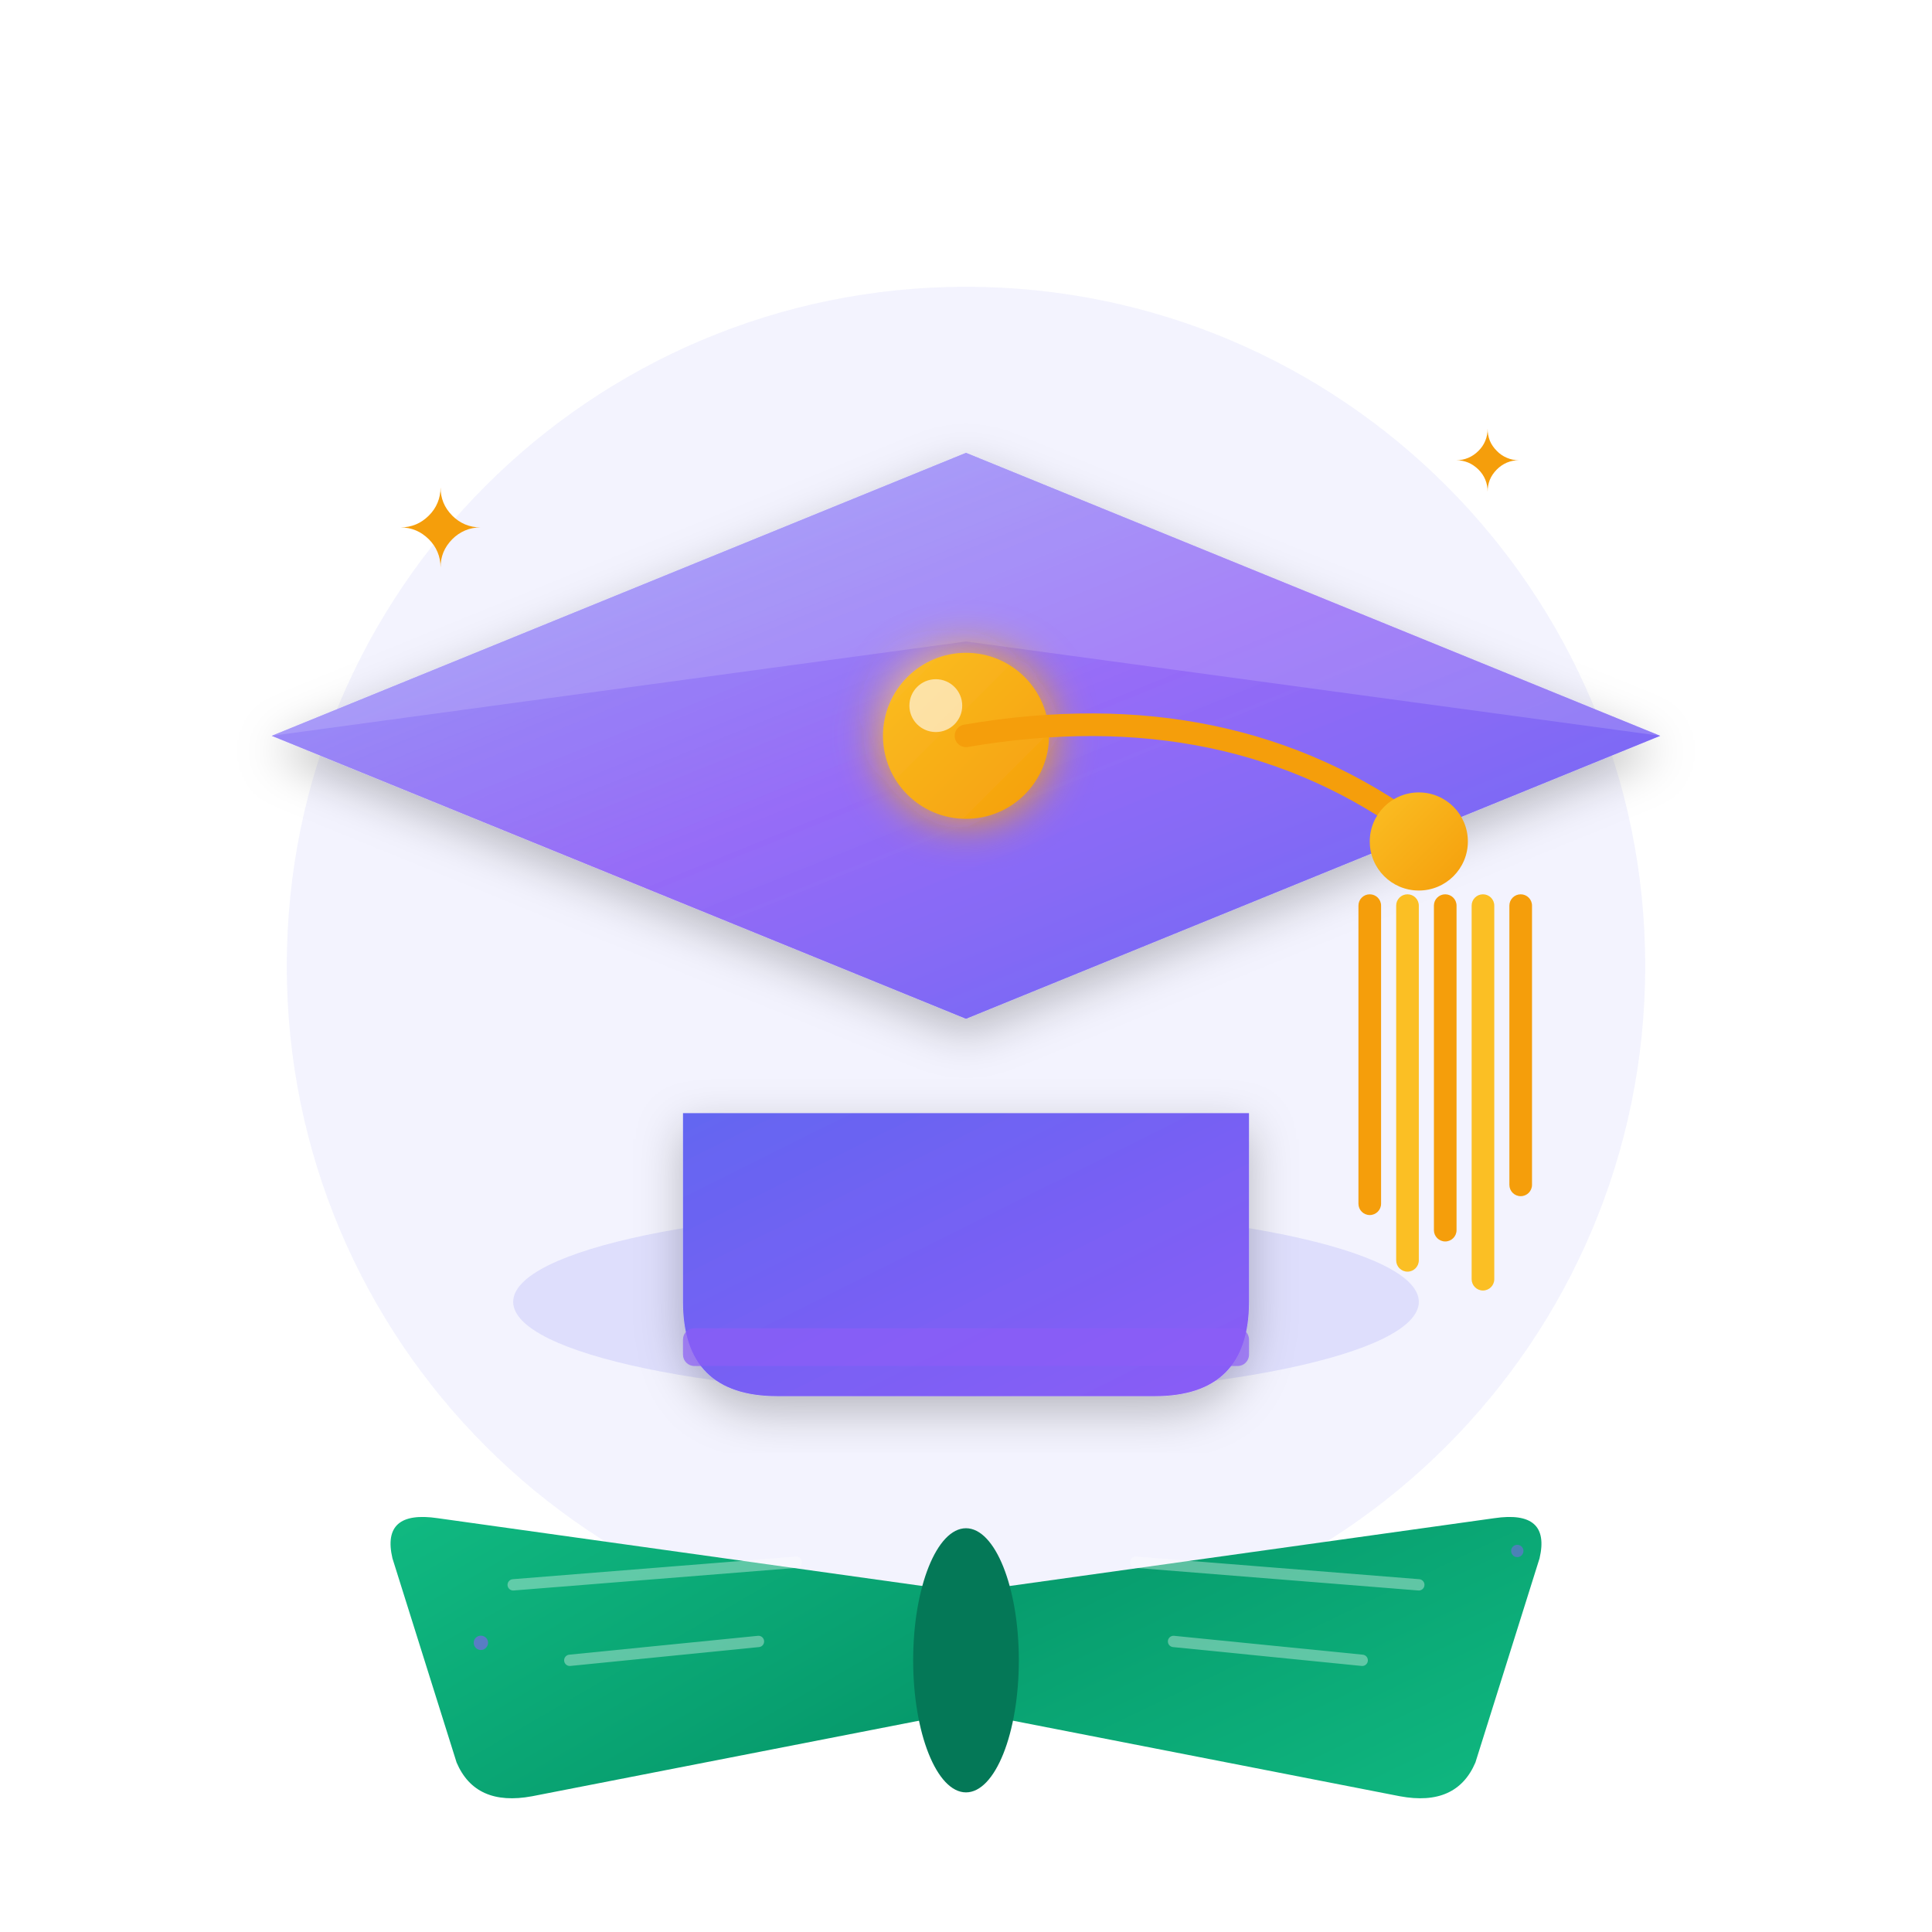
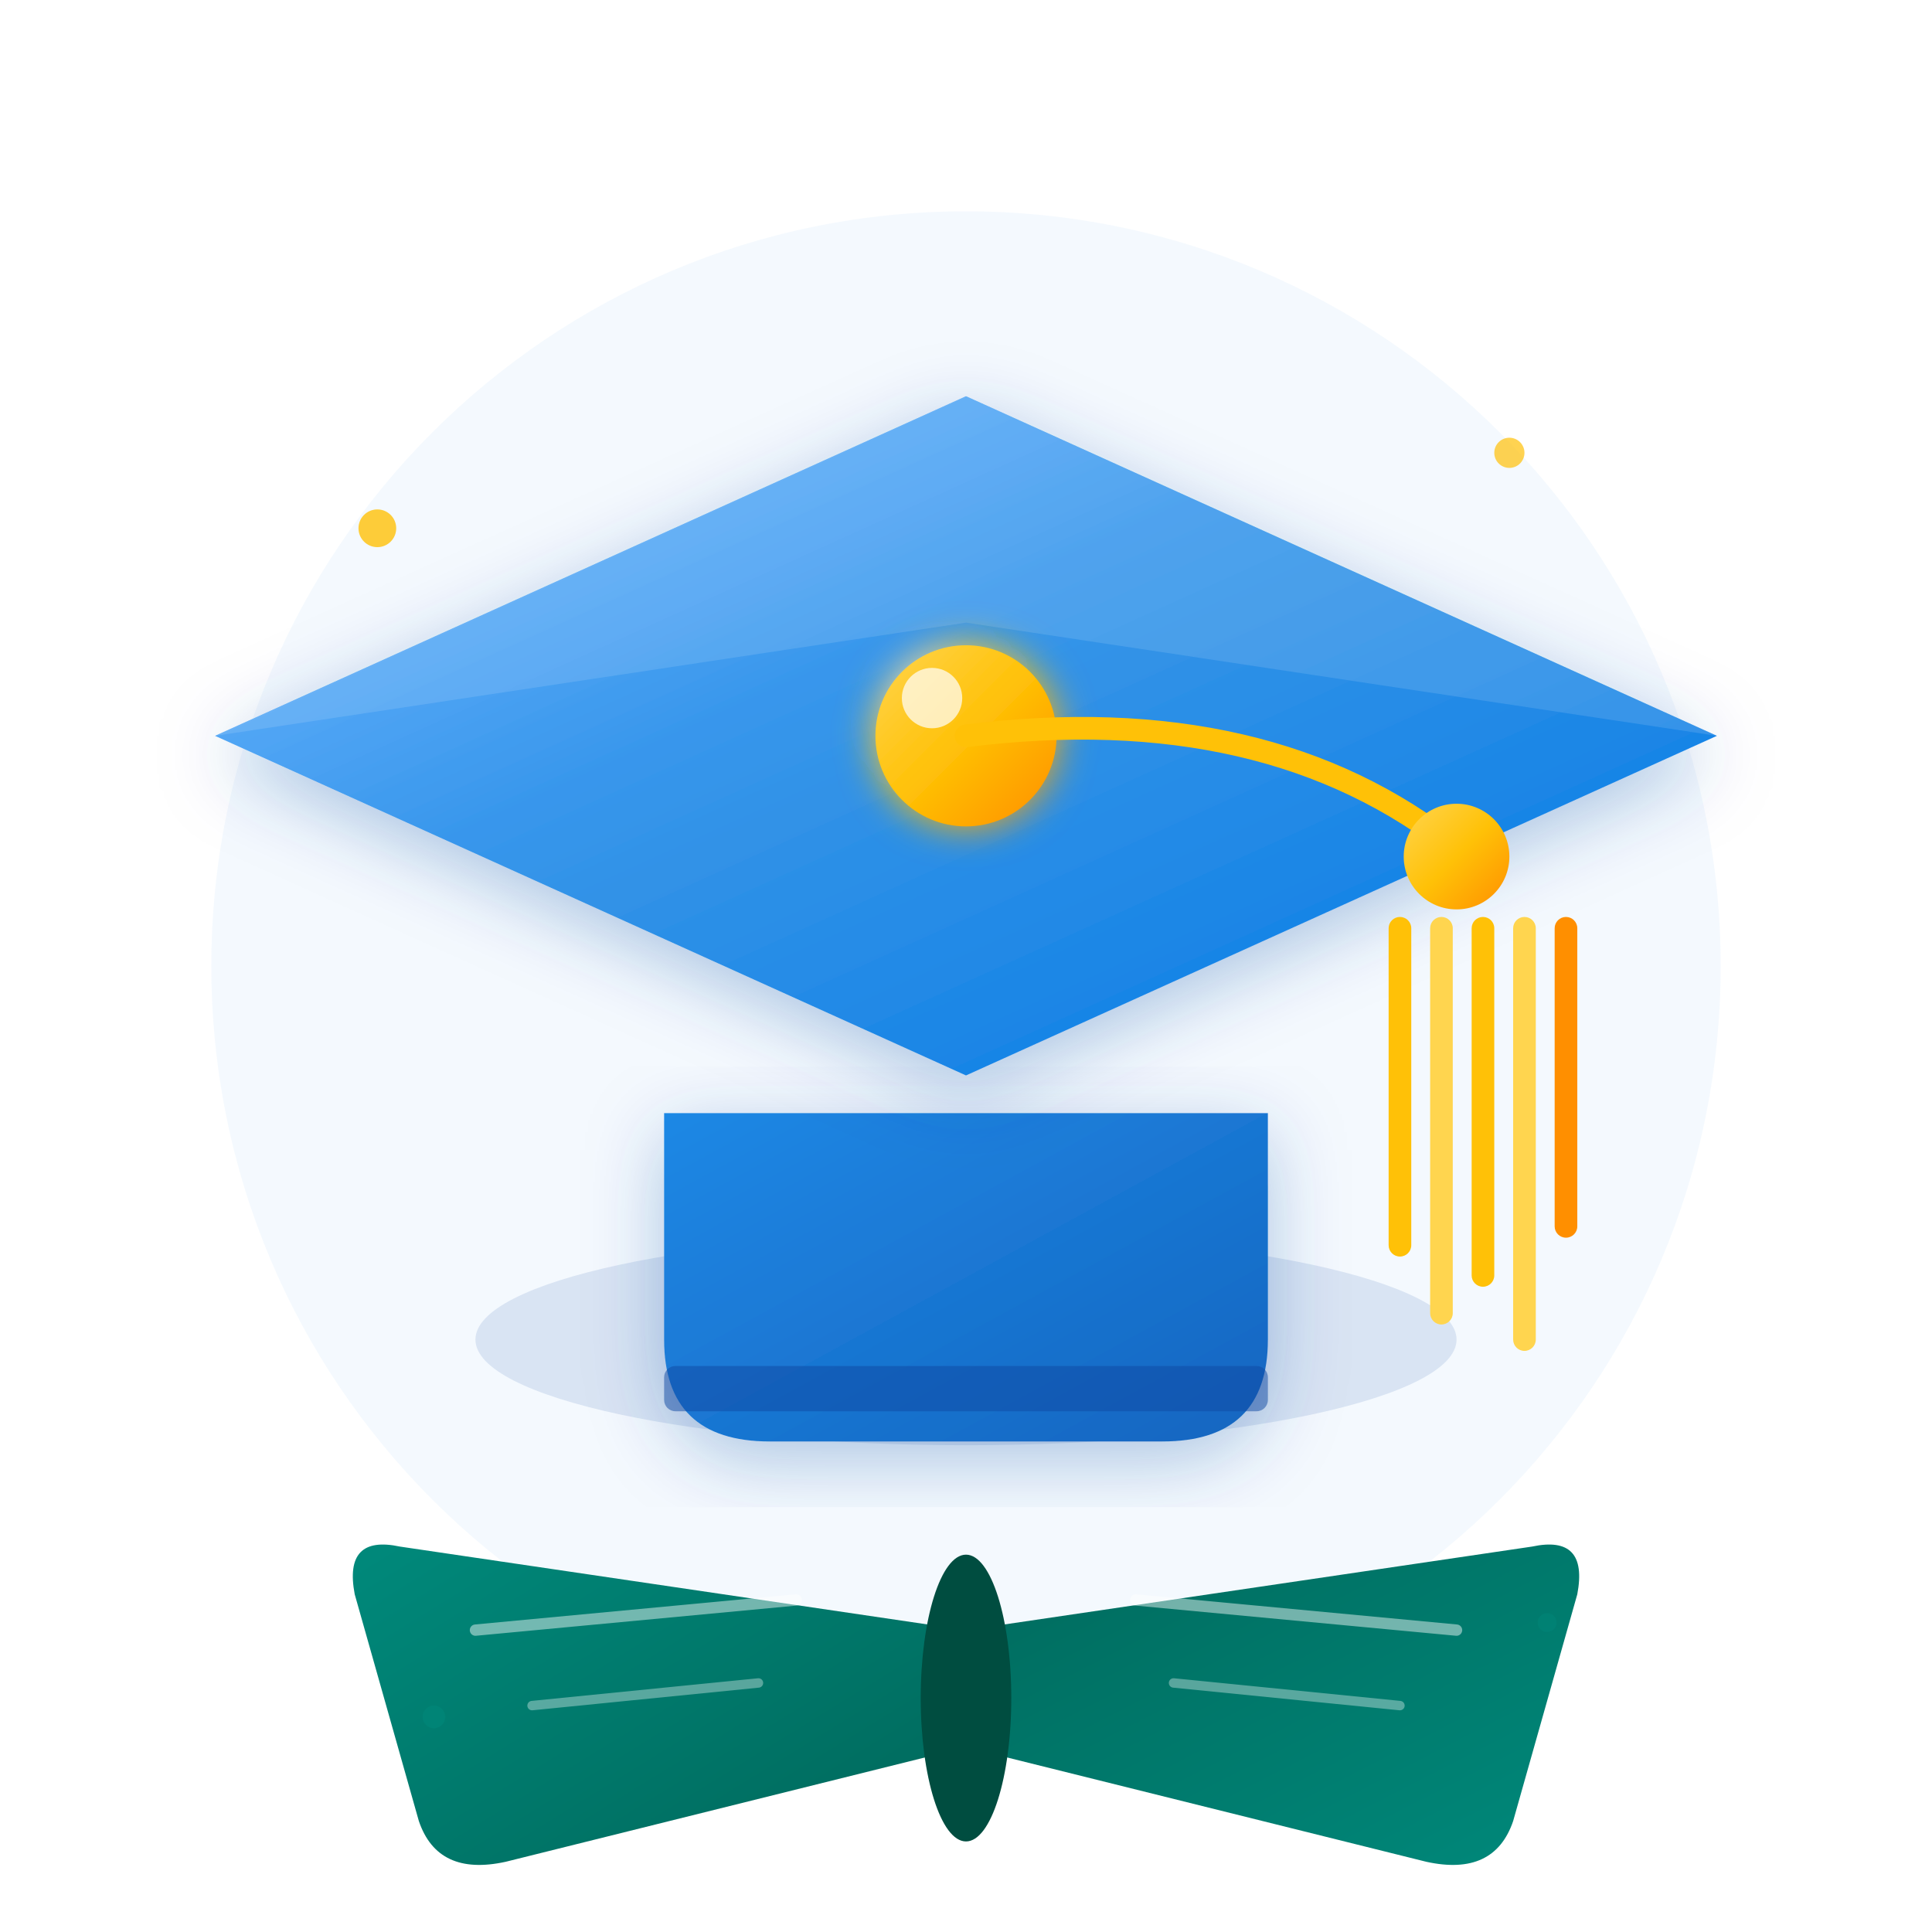
<svg xmlns="http://www.w3.org/2000/svg" width="512" height="512" viewBox="0 0 512 512" fill="none">
  <defs>
    <linearGradient id="primaryGradient" x1="0%" y1="0%" x2="100%" y2="100%">
-       <stop offset="0%" style="stop-color:#6366F1" />
-       <stop offset="50%" style="stop-color:#8B5CF6" />
-       <stop offset="100%" style="stop-color:#6366F1" />
+       <stop offset="0%" style="stop-color:#3399FF" />
+       <stop offset="50%" style="stop-color:#1E88E5" />
+       <stop offset="100%" style="stop-color:#0077E6" />
    </linearGradient>
    <linearGradient id="capBaseGradient" x1="0%" y1="0%" x2="100%" y2="100%">
-       <stop offset="0%" style="stop-color:#6366F1" />
-       <stop offset="100%" style="stop-color:#8B5CF6" />
+       <stop offset="0%" style="stop-color:#1E88E5" />
+       <stop offset="100%" style="stop-color:#1565C0" />
    </linearGradient>
    <linearGradient id="emeraldGradient" x1="0%" y1="0%" x2="100%" y2="100%">
-       <stop offset="0%" style="stop-color:#10B981" />
-       <stop offset="100%" style="stop-color:#059669" />
+       <stop offset="0%" style="stop-color:#00897B" />
+       <stop offset="100%" style="stop-color:#00695C" />
    </linearGradient>
    <linearGradient id="emeraldGradientReverse" x1="0%" y1="0%" x2="100%" y2="100%">
-       <stop offset="0%" style="stop-color:#059669" />
-       <stop offset="100%" style="stop-color:#10B981" />
+       <stop offset="0%" style="stop-color:#00695C" />
+       <stop offset="100%" style="stop-color:#00897B" />
    </linearGradient>
    <linearGradient id="goldGradient" x1="0%" y1="0%" x2="100%" y2="100%">
-       <stop offset="0%" style="stop-color:#FBBF24" />
-       <stop offset="100%" style="stop-color:#F59E0B" />
+       <stop offset="0%" style="stop-color:#FFD54F" />
+       <stop offset="50%" style="stop-color:#FFC107" />
+       <stop offset="100%" style="stop-color:#FF8F00" />
    </linearGradient>
    <linearGradient id="shineGradient" x1="0%" y1="0%" x2="100%" y2="100%">
-       <stop offset="0%" style="stop-color:rgba(255,255,255,0.4)" />
-       <stop offset="50%" style="stop-color:rgba(255,255,255,0.1)" />
+       <stop offset="0%" style="stop-color:rgba(255,255,255,0.35)" />
+       <stop offset="40%" style="stop-color:rgba(255,255,255,0.1)" />
      <stop offset="100%" style="stop-color:rgba(255,255,255,0)" />
    </linearGradient>
-     <filter id="glow" x="-50%" y="-50%" width="200%" height="200%">
-       <feGaussianBlur stdDeviation="6" result="coloredBlur" />
+     <filter id="dropShadow" x="-20%" y="-20%" width="140%" height="140%">
+       <feDropShadow dx="0" dy="5" stdDeviation="10" flood-color="#0D47A1" flood-opacity="0.3" />
+     </filter>
+     <filter id="glow" x="-30%" y="-30%" width="160%" height="160%">
+       <feGaussianBlur stdDeviation="5" result="coloredBlur" />
      <feMerge>
        <feMergeNode in="coloredBlur" />
        <feMergeNode in="SourceGraphic" />
      </feMerge>
    </filter>
-     <filter id="dropShadow" x="-20%" y="-20%" width="140%" height="140%">
-       <feDropShadow dx="0" dy="4" stdDeviation="6" flood-color="#000000" flood-opacity="0.25" />
-     </filter>
  </defs>
-   <circle cx="256" cy="256" r="180" fill="#6366F1" opacity="0.08" />
-   <g transform="translate(256, 420)">
-     <path d="M-10 0 L-140 -25 Q-155 -28 -152 -15 L-135 40 Q-130 52 -115 50 L-10 35 Z" fill="url(#emeraldGradient)" transform="skewY(-3)" />
-     <line x1="-120" y1="0" x2="-45" y2="-6" stroke="rgba(255,255,255,0.35)" stroke-width="3" stroke-linecap="round" />
-     <line x1="-105" y1="20" x2="-55" y2="15" stroke="rgba(255,255,255,0.35)" stroke-width="3" stroke-linecap="round" />
-     <path d="M10 0 L140 -25 Q155 -28 152 -15 L135 40 Q130 52 115 50 L10 35 Z" fill="url(#emeraldGradientReverse)" transform="skewY(3)" />
-     <line x1="120" y1="0" x2="45" y2="-6" stroke="rgba(255,255,255,0.35)" stroke-width="3" stroke-linecap="round" />
-     <line x1="105" y1="20" x2="55" y2="15" stroke="rgba(255,255,255,0.35)" stroke-width="3" stroke-linecap="round" />
-     <ellipse cx="0" cy="20" rx="14" ry="35" fill="#047857" />
+   <circle cx="256" cy="256" r="200" fill="#1E88E5" opacity="0.05" />
+   <g transform="translate(256, 430)">
+     <path d="M-10 0 L-150 -28 Q-165 -32 -162 -16 L-145 45 Q-140 60 -122 57 L-10 35 Z" fill="url(#emeraldGradient)" transform="skewY(-3)" />
+     <line x1="-130" y1="2" x2="-45" y2="-6" stroke="rgba(255,255,255,0.45)" stroke-width="3" stroke-linecap="round" />
+     <line x1="-115" y1="22" x2="-55" y2="16" stroke="rgba(255,255,255,0.35)" stroke-width="2.5" stroke-linecap="round" />
+     <path d="M10 0 L150 -28 Q165 -32 162 -16 L145 45 Q140 60 122 57 L10 35 Z" fill="url(#emeraldGradientReverse)" transform="skewY(3)" />
+     <line x1="130" y1="2" x2="45" y2="-6" stroke="rgba(255,255,255,0.45)" stroke-width="3" stroke-linecap="round" />
+     <line x1="115" y1="22" x2="55" y2="16" stroke="rgba(255,255,255,0.35)" stroke-width="2.5" stroke-linecap="round" />
+     <ellipse cx="0" cy="20" rx="12" ry="38" fill="#004D40" />
  </g>
-   <ellipse cx="256" cy="345" rx="120" ry="25" fill="#6366F1" opacity="0.15" />
-   <path d="M181 295 L181 345 Q181 370 206 370 L306 370 Q331 370 331 345 L331 295 Z" fill="url(#capBaseGradient)" filter="url(#dropShadow)" />
-   <rect x="181" y="352" width="150" height="10" rx="3" fill="#8B5CF6" opacity="0.7" />
+   <ellipse cx="256" cy="355" rx="130" ry="28" fill="#0D47A1" opacity="0.12" />
+   <path d="M176 295 L176 355 Q176 382 204 382 L308 382 Q336 382 336 355 L336 295 Z" fill="url(#capBaseGradient)" filter="url(#dropShadow)" />
+   <rect x="176" y="362" width="160" height="12" rx="3" fill="#0D47A1" opacity="0.5" />
  <g filter="url(#dropShadow)">
-     <path d="M256 120 L440 195 L256 270 L72 195 Z" fill="url(#primaryGradient)" />
-     <path d="M256 120 L440 195 L256 270 L72 195 Z" fill="url(#shineGradient)" />
-     <path d="M256 120 L440 195 L256 170 L72 195 Z" fill="rgba(255,255,255,0.15)" />
+     <path d="M256 105 L455 195 L256 285 L57 195 Z" fill="url(#primaryGradient)" />
+     <path d="M256 105 L455 195 L256 285 L57 195 Z" fill="url(#shineGradient)" />
+     <path d="M256 105 L455 195 L256 165 L57 195 Z" fill="rgba(255,255,255,0.12)" />
  </g>
  <g filter="url(#glow)">
-     <circle cx="256" cy="195" r="22" fill="url(#goldGradient)" />
-     <circle cx="248" cy="187" r="7" fill="rgba(255,255,255,0.6)" />
+     <circle cx="256" cy="195" r="24" fill="url(#goldGradient)" />
+     <circle cx="247" cy="185" r="8" fill="rgba(255,255,255,0.7)" />
  </g>
  <g transform="translate(256, 195)">
-     <path d="M0 0 Q70 -12 120 25" stroke="#F59E0B" stroke-width="6" fill="none" stroke-linecap="round" />
-     <circle cx="120" cy="28" r="13" fill="url(#goldGradient)" />
-     <g transform="translate(120, 42)">
-       <rect x="-16" y="0" width="6" height="85" rx="3" fill="#F59E0B" />
-       <rect x="-6" y="0" width="6" height="100" rx="3" fill="#FBBF24" />
-       <rect x="4" y="0" width="6" height="92" rx="3" fill="#F59E0B" />
-       <rect x="14" y="0" width="6" height="105" rx="3" fill="#FBBF24" />
-       <rect x="24" y="0" width="6" height="80" rx="3" fill="#F59E0B" />
+     <path d="M0 0 Q80 -10 130 30" stroke="#FFC107" stroke-width="6" fill="none" stroke-linecap="round" />
+     <circle cx="130" cy="32" r="14" fill="url(#goldGradient)" />
+     <g transform="translate(130, 48)">
+       <rect x="-18" y="0" width="6" height="90" rx="3" fill="#FFC107" />
+       <rect x="-7" y="0" width="6" height="108" rx="3" fill="#FFD54F" />
+       <rect x="4" y="0" width="6" height="98" rx="3" fill="#FFC107" />
+       <rect x="15" y="0" width="6" height="115" rx="3" fill="#FFD54F" />
+       <rect x="26" y="0" width="6" height="85" rx="3" fill="#FF8F00" />
    </g>
  </g>
-   <text x="105" y="150" font-size="28" fill="#F59E0B" font-family="Arial">✦</text>
-   <text x="385" y="130" font-size="22" fill="#F59E0B" font-family="Arial">✦</text>
-   <text x="125" y="440" font-size="14" fill="#8B5CF6" opacity="0.6" font-family="Arial">•</text>
-   <text x="400" y="415" font-size="12" fill="#8B5CF6" opacity="0.5" font-family="Arial">•</text>
+   <circle cx="100" cy="140" r="5" fill="#FFC107" opacity="0.8" />
+   <circle cx="400" cy="120" r="4" fill="#FFC107" opacity="0.7" />
+   <circle cx="115" cy="455" r="3" fill="#00897B" opacity="0.5" />
+   <circle cx="410" cy="430" r="2.5" fill="#00897B" opacity="0.4" />
</svg>
